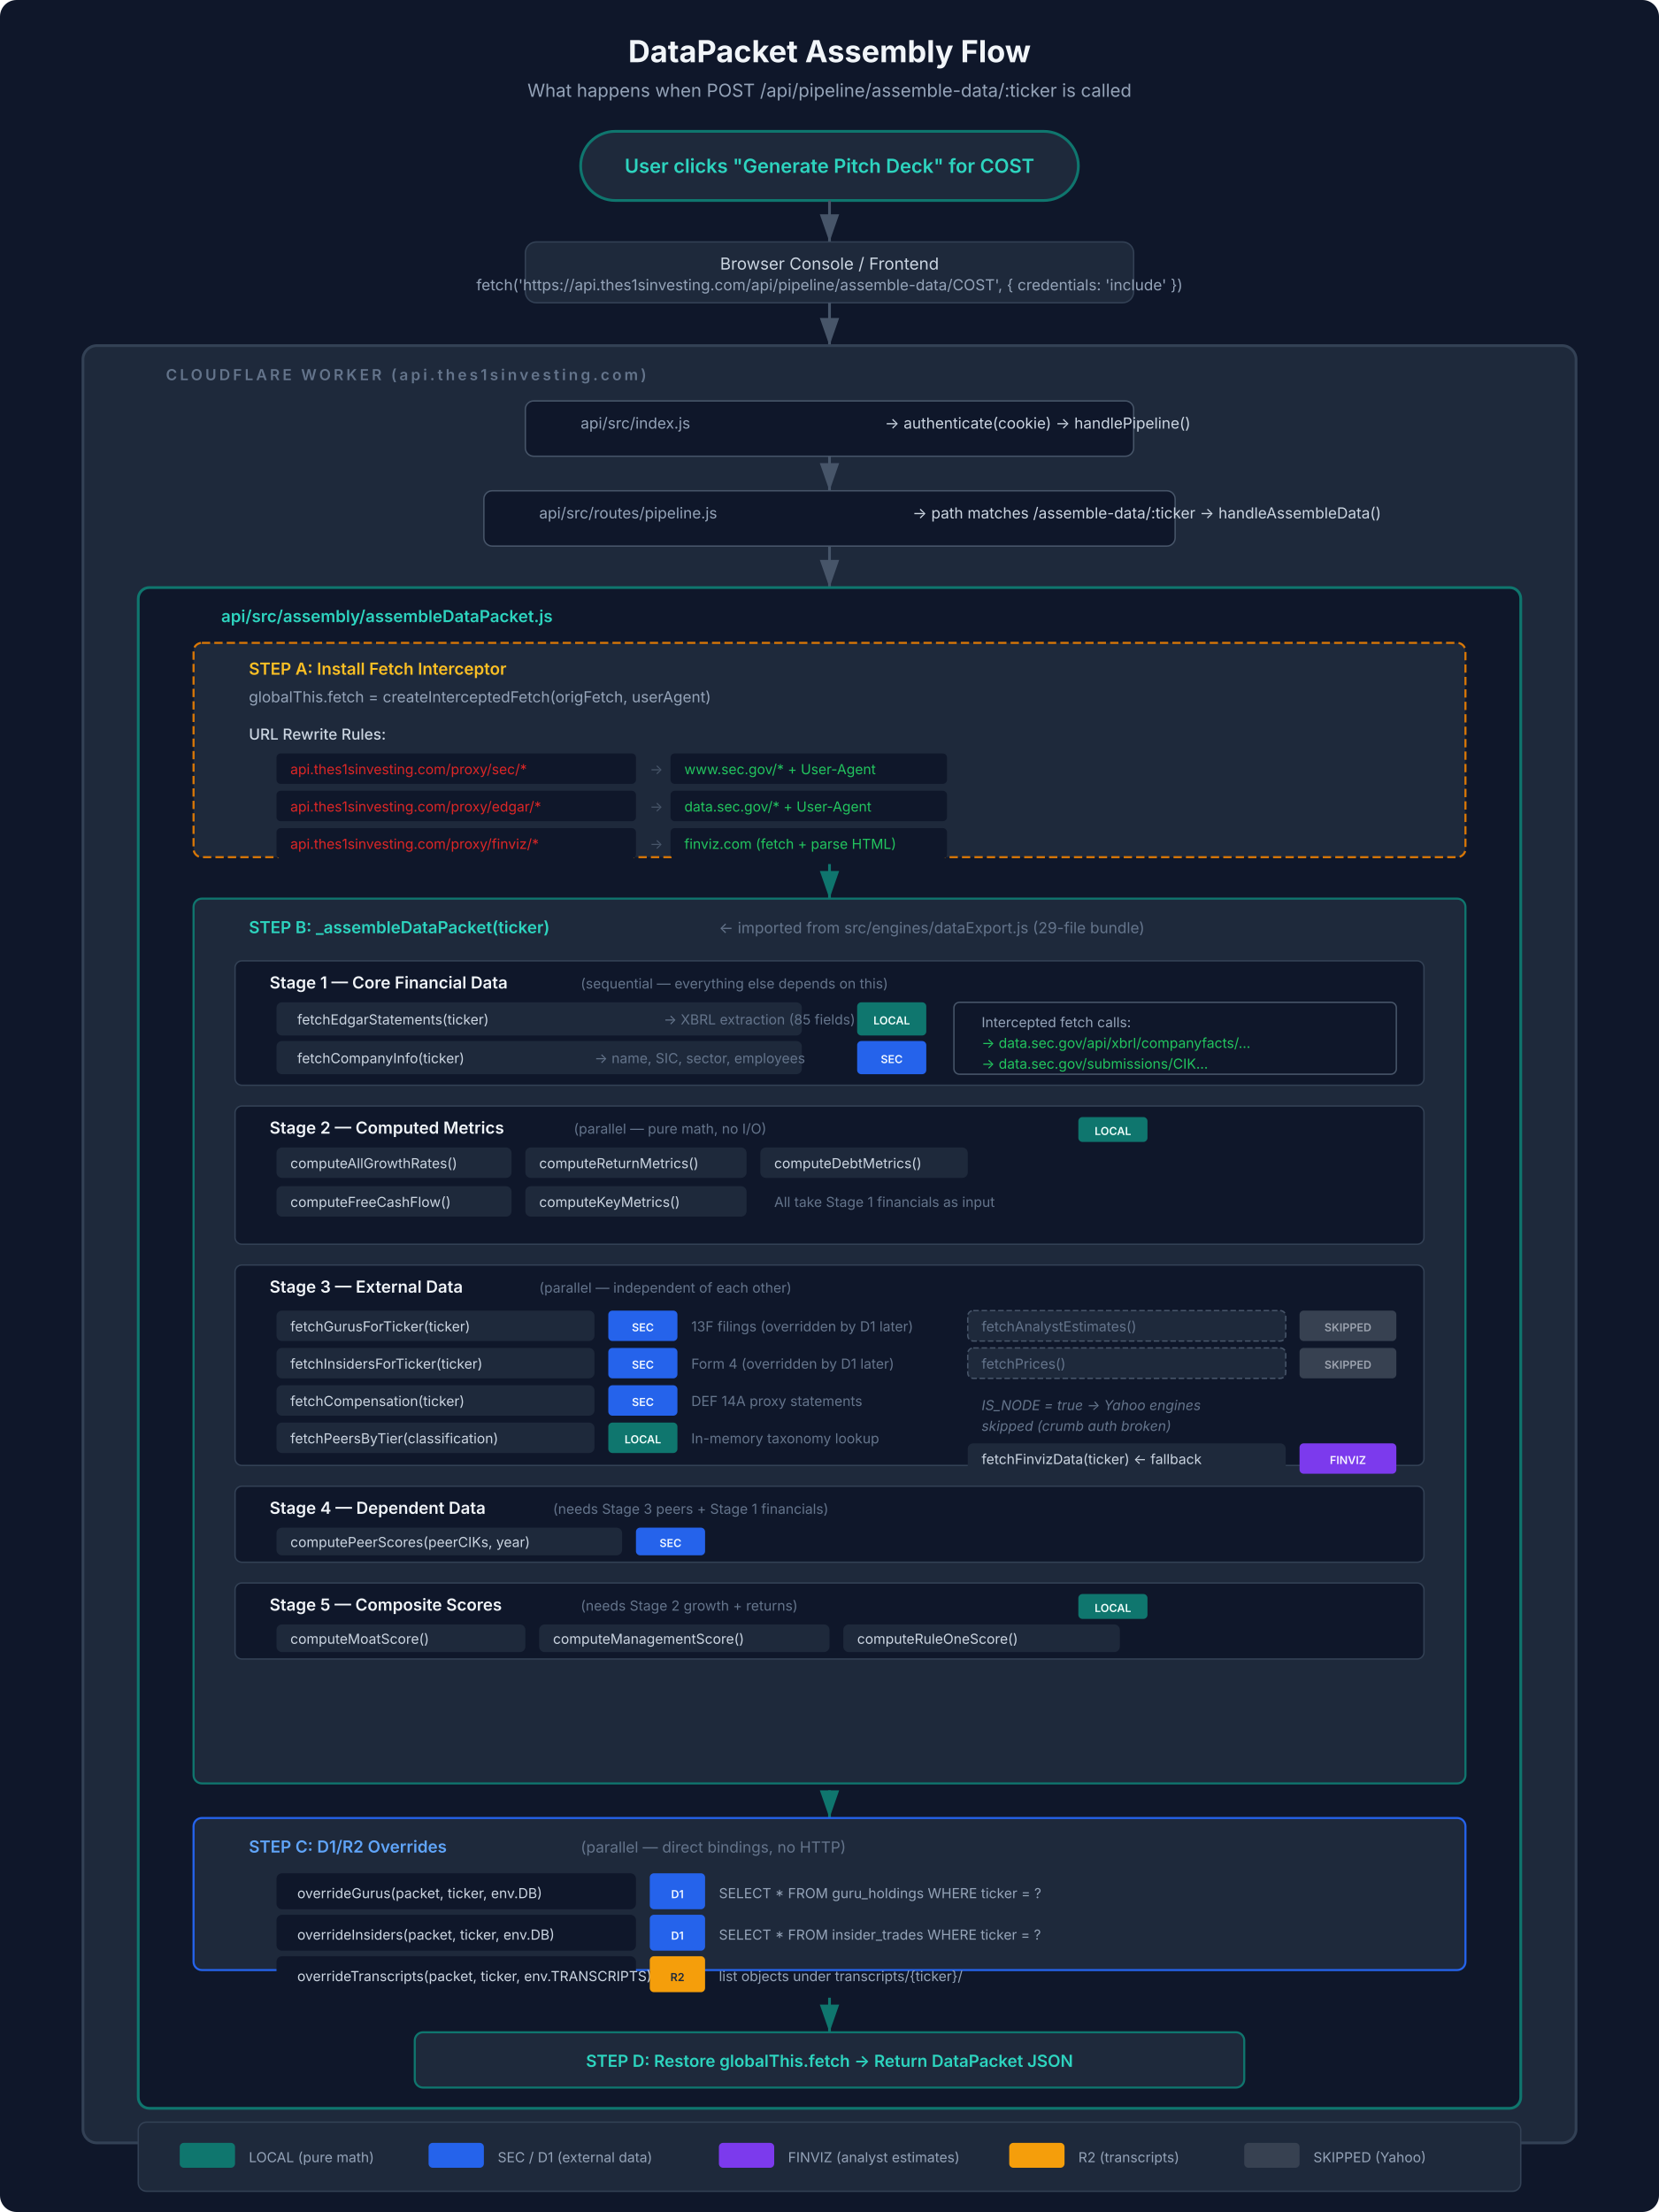
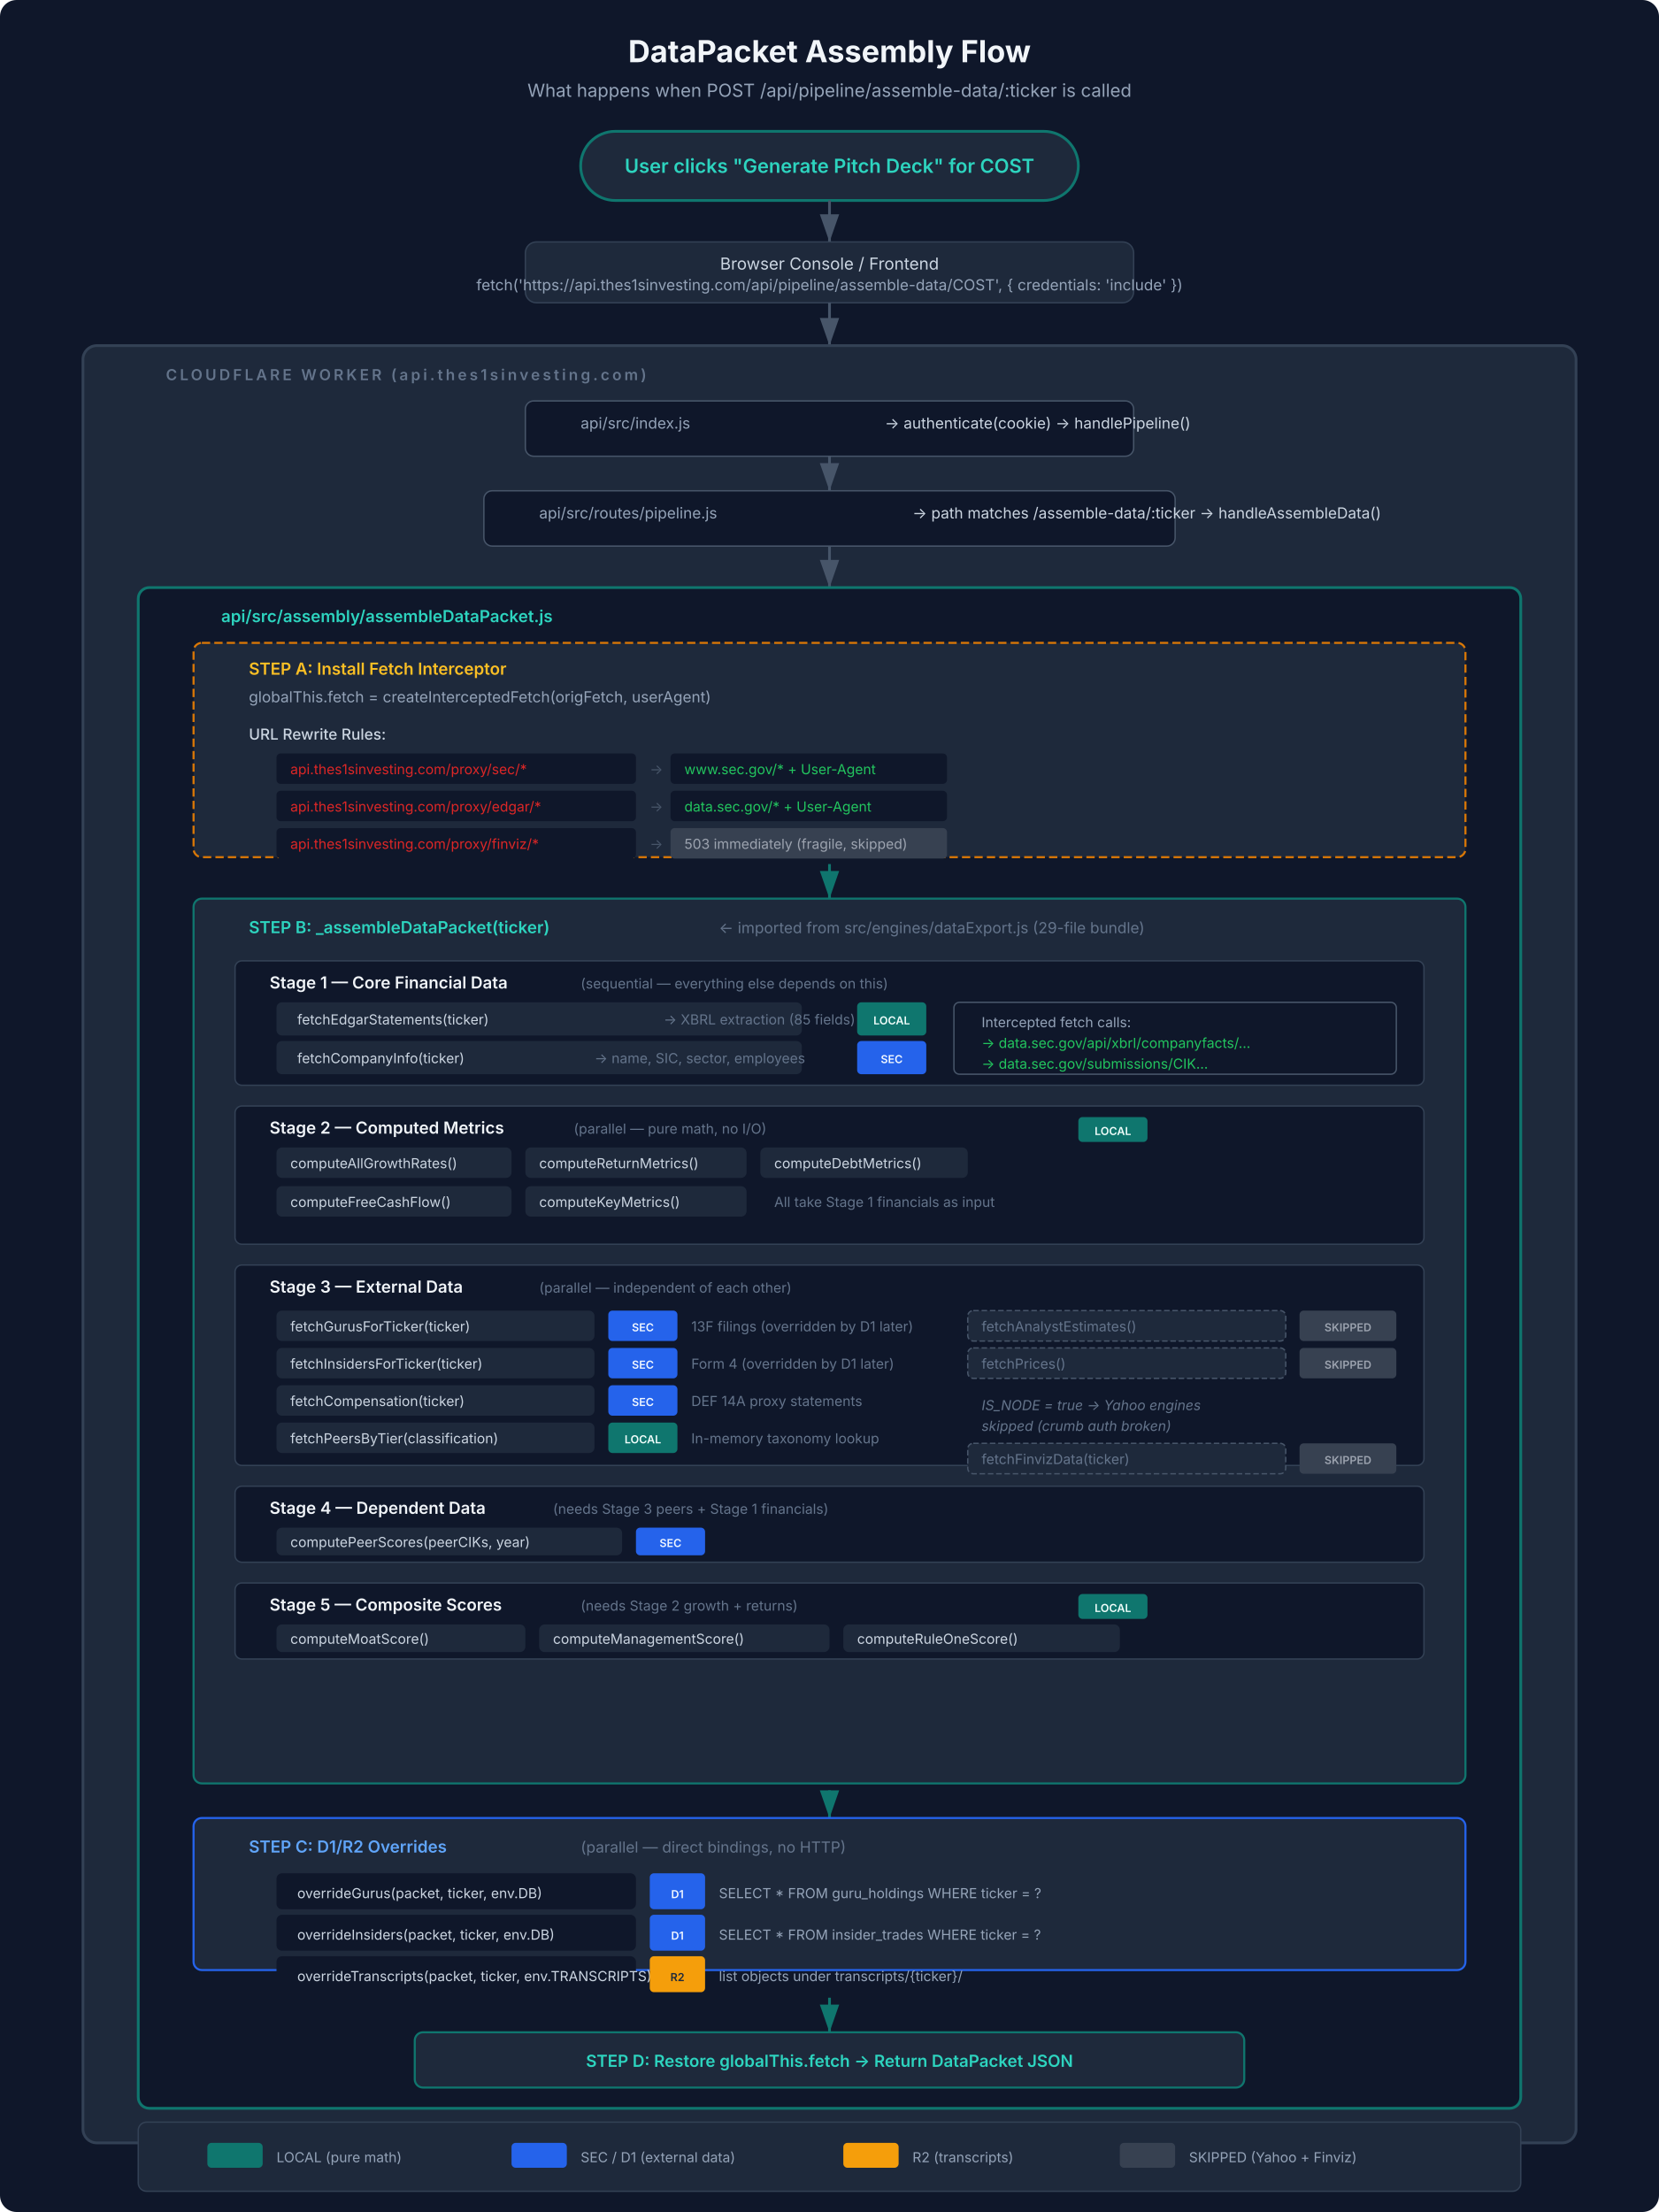
<svg xmlns="http://www.w3.org/2000/svg" viewBox="0 0 1200 1600" font-family="Inter, system-ui, sans-serif">
  <defs>
    <marker id="arrow" markerWidth="10" markerHeight="7" refX="10" refY="3.5" orient="auto">
      <polygon points="0 0, 10 3.5, 0 7" fill="#475569" />
    </marker>
    <marker id="arrow-teal" markerWidth="10" markerHeight="7" refX="10" refY="3.5" orient="auto">
      <polygon points="0 0, 10 3.5, 0 7" fill="#0f766e" />
    </marker>
    <marker id="arrow-red" markerWidth="10" markerHeight="7" refX="10" refY="3.5" orient="auto">
      <polygon points="0 0, 10 3.5, 0 7" fill="#dc2626" />
    </marker>
    <marker id="arrow-amber" markerWidth="10" markerHeight="7" refX="10" refY="3.5" orient="auto">
      <polygon points="0 0, 10 3.5, 0 7" fill="#d97706" />
    </marker>
  </defs>
  <rect width="1200" height="1600" fill="#0f172a" rx="12" />
  <text x="600" y="45" text-anchor="middle" fill="#f1f5f9" font-size="22" font-weight="700">DataPacket Assembly Flow</text>
  <text x="600" y="70" text-anchor="middle" fill="#94a3b8" font-size="13">What happens when POST /api/pipeline/assemble-data/:ticker is called</text>
  <rect x="420" y="95" width="360" height="50" rx="25" fill="#1e293b" stroke="#0f766e" stroke-width="2" />
  <text x="600" y="125" text-anchor="middle" fill="#2dd4bf" font-size="14" font-weight="600">User clicks "Generate Pitch Deck" for COST</text>
  <line x1="600" y1="145" x2="600" y2="175" stroke="#475569" stroke-width="2" marker-end="url(#arrow)" />
  <rect x="380" y="175" width="440" height="44" rx="8" fill="#1e293b" stroke="#334155" stroke-width="1" />
  <text x="600" y="195" text-anchor="middle" fill="#cbd5e1" font-size="12">Browser Console / Frontend</text>
  <text x="600" y="210" text-anchor="middle" fill="#94a3b8" font-size="11">fetch('https://api.thes1sinvesting.com/api/pipeline/assemble-data/COST', { credentials: 'include' })</text>
  <line x1="600" y1="219" x2="600" y2="250" stroke="#475569" stroke-width="2" marker-end="url(#arrow)" />
  <rect x="60" y="250" width="1080" height="1300" rx="10" fill="#1e293b" stroke="#334155" stroke-width="2" />
  <text x="120" y="275" fill="#64748b" font-size="11" font-weight="600" letter-spacing="2">CLOUDFLARE WORKER (api.thes1sinvesting.com)</text>
  <rect x="380" y="290" width="440" height="40" rx="6" fill="#0f172a" stroke="#475569" stroke-width="1" />
  <text x="420" y="310" fill="#94a3b8" font-size="11">api/src/index.js</text>
  <text x="640" y="310" fill="#cbd5e1" font-size="11">→ authenticate(cookie) → handlePipeline()</text>
  <line x1="600" y1="330" x2="600" y2="355" stroke="#475569" stroke-width="2" marker-end="url(#arrow)" />
  <rect x="350" y="355" width="500" height="40" rx="6" fill="#0f172a" stroke="#475569" stroke-width="1" />
  <text x="390" y="375" fill="#94a3b8" font-size="11">api/src/routes/pipeline.js</text>
  <text x="660" y="375" fill="#cbd5e1" font-size="11">→ path matches /assemble-data/:ticker → handleAssembleData()</text>
  <line x1="600" y1="395" x2="600" y2="425" stroke="#475569" stroke-width="2" marker-end="url(#arrow)" />
  <rect x="100" y="425" width="1000" height="1100" rx="8" fill="#0f172a" stroke="#0f766e" stroke-width="2" />
  <text x="160" y="450" fill="#2dd4bf" font-size="12" font-weight="600">api/src/assembly/assembleDataPacket.js</text>
  <rect x="140" y="465" width="920" height="155" rx="6" fill="#1e293b" stroke="#d97706" stroke-width="1.5" stroke-dasharray="6,3" />
  <text x="180" y="488" fill="#fbbf24" font-size="12" font-weight="600">STEP A: Install Fetch Interceptor</text>
  <text x="180" y="508" fill="#94a3b8" font-size="11">globalThis.fetch = createInterceptedFetch(origFetch, userAgent)</text>
  <text x="180" y="535" fill="#cbd5e1" font-size="11" font-weight="500">URL Rewrite Rules:</text>
  <rect x="200" y="545" width="260" height="22" rx="3" fill="#0f172a" />
  <text x="210" y="560" fill="#dc2626" font-size="10">api.thes1sinvesting.com/proxy/sec/*</text>
  <text x="470" y="560" fill="#475569" font-size="10">→</text>
  <rect x="485" y="545" width="200" height="22" rx="3" fill="#0f172a" />
  <text x="495" y="560" fill="#22c55e" font-size="10">www.sec.gov/* + User-Agent</text>
  <rect x="200" y="572" width="260" height="22" rx="3" fill="#0f172a" />
  <text x="210" y="587" fill="#dc2626" font-size="10">api.thes1sinvesting.com/proxy/edgar/*</text>
  <text x="470" y="587" fill="#475569" font-size="10">→</text>
  <rect x="485" y="572" width="200" height="22" rx="3" fill="#0f172a" />
  <text x="495" y="587" fill="#22c55e" font-size="10">data.sec.gov/* + User-Agent</text>
  <rect x="200" y="599" width="260" height="22" rx="3" fill="#0f172a" />
  <text x="210" y="614" fill="#dc2626" font-size="10">api.thes1sinvesting.com/proxy/finviz/*</text>
  <text x="470" y="614" fill="#475569" font-size="10">→</text>
-   <rect x="485" y="599" width="200" height="22" rx="3" fill="#0f172a" />
-   <text x="495" y="614" fill="#22c55e" font-size="10">finviz.com (fetch + parse HTML)</text>
+   <rect x="485" y="599" width="200" height="22" rx="3" fill="#374151" />
+   <text x="495" y="614" fill="#9ca3af" font-size="10">503 immediately (fragile, skipped)</text>
  <line x1="600" y1="625" x2="600" y2="650" stroke="#0f766e" stroke-width="2" marker-end="url(#arrow-teal)" />
  <rect x="140" y="650" width="920" height="640" rx="6" fill="#1e293b" stroke="#0f766e" stroke-width="1.5" />
  <text x="180" y="675" fill="#2dd4bf" font-size="12" font-weight="600">STEP B: _assembleDataPacket(ticker)</text>
  <text x="520" y="675" fill="#64748b" font-size="11">← imported from src/engines/dataExport.js (29-file bundle)</text>
  <rect x="170" y="695" width="860" height="90" rx="5" fill="#0f172a" stroke="#334155" stroke-width="1" />
  <text x="195" y="715" fill="#f1f5f9" font-size="12" font-weight="600">Stage 1 — Core Financial Data</text>
  <text x="420" y="715" fill="#64748b" font-size="10">(sequential — everything else depends on this)</text>
  <rect x="200" y="725" width="380" height="24" rx="4" fill="#1e293b" />
  <text x="215" y="741" fill="#cbd5e1" font-size="10">fetchEdgarStatements(ticker)</text>
  <text x="480" y="741" fill="#64748b" font-size="10">→ XBRL extraction (85 fields)</text>
  <rect x="200" y="753" width="380" height="24" rx="4" fill="#1e293b" />
  <text x="215" y="769" fill="#cbd5e1" font-size="10">fetchCompanyInfo(ticker)</text>
  <text x="430" y="769" fill="#64748b" font-size="10">→ name, SIC, sector, employees</text>
  <rect x="690" y="725" width="320" height="52" rx="4" fill="#0f172a" stroke="#475569" stroke-width="1" />
  <text x="710" y="743" fill="#94a3b8" font-size="10">Intercepted fetch calls:</text>
  <text x="710" y="758" fill="#22c55e" font-size="10">→ data.sec.gov/api/xbrl/companyfacts/...</text>
  <text x="710" y="773" fill="#22c55e" font-size="10">→ data.sec.gov/submissions/CIK...</text>
  <rect x="620" y="725" width="50" height="24" rx="3" fill="#0f766e" />
  <text x="645" y="741" text-anchor="middle" fill="#f0fdfa" font-size="8" font-weight="600">LOCAL</text>
  <rect x="620" y="753" width="50" height="24" rx="3" fill="#2563eb" />
  <text x="645" y="769" text-anchor="middle" fill="#eff6ff" font-size="8" font-weight="600">SEC</text>
  <rect x="170" y="800" width="860" height="100" rx="5" fill="#0f172a" stroke="#334155" stroke-width="1" />
  <text x="195" y="820" fill="#f1f5f9" font-size="12" font-weight="600">Stage 2 — Computed Metrics</text>
  <text x="415" y="820" fill="#64748b" font-size="10">(parallel — pure math, no I/O)</text>
  <rect x="780" y="808" width="50" height="18" rx="3" fill="#0f766e" />
  <text x="805" y="821" text-anchor="middle" fill="#f0fdfa" font-size="8" font-weight="600">LOCAL</text>
  <rect x="200" y="830" width="170" height="22" rx="4" fill="#1e293b" />
  <text x="210" y="845" fill="#cbd5e1" font-size="10">computeAllGrowthRates()</text>
  <rect x="380" y="830" width="160" height="22" rx="4" fill="#1e293b" />
  <text x="390" y="845" fill="#cbd5e1" font-size="10">computeReturnMetrics()</text>
  <rect x="550" y="830" width="150" height="22" rx="4" fill="#1e293b" />
  <text x="560" y="845" fill="#cbd5e1" font-size="10">computeDebtMetrics()</text>
  <rect x="200" y="858" width="170" height="22" rx="4" fill="#1e293b" />
  <text x="210" y="873" fill="#cbd5e1" font-size="10">computeFreeCashFlow()</text>
  <rect x="380" y="858" width="160" height="22" rx="4" fill="#1e293b" />
  <text x="390" y="873" fill="#cbd5e1" font-size="10">computeKeyMetrics()</text>
  <text x="560" y="873" fill="#64748b" font-size="10">All take Stage 1 financials as input</text>
  <rect x="170" y="915" width="860" height="145" rx="5" fill="#0f172a" stroke="#334155" stroke-width="1" />
  <text x="195" y="935" fill="#f1f5f9" font-size="12" font-weight="600">Stage 3 — External Data</text>
  <text x="390" y="935" fill="#64748b" font-size="10">(parallel — independent of each other)</text>
  <rect x="200" y="948" width="230" height="22" rx="4" fill="#1e293b" />
  <text x="210" y="963" fill="#cbd5e1" font-size="10">fetchGurusForTicker(ticker)</text>
  <rect x="440" y="948" width="50" height="22" rx="3" fill="#2563eb" />
  <text x="465" y="963" text-anchor="middle" fill="#eff6ff" font-size="8" font-weight="600">SEC</text>
  <text x="500" y="963" fill="#64748b" font-size="10">13F filings (overridden by D1 later)</text>
  <rect x="200" y="975" width="230" height="22" rx="4" fill="#1e293b" />
  <text x="210" y="990" fill="#cbd5e1" font-size="10">fetchInsidersForTicker(ticker)</text>
  <rect x="440" y="975" width="50" height="22" rx="3" fill="#2563eb" />
  <text x="465" y="990" text-anchor="middle" fill="#eff6ff" font-size="8" font-weight="600">SEC</text>
  <text x="500" y="990" fill="#64748b" font-size="10">Form 4 (overridden by D1 later)</text>
  <rect x="200" y="1002" width="230" height="22" rx="4" fill="#1e293b" />
  <text x="210" y="1017" fill="#cbd5e1" font-size="10">fetchCompensation(ticker)</text>
  <rect x="440" y="1002" width="50" height="22" rx="3" fill="#2563eb" />
  <text x="465" y="1017" text-anchor="middle" fill="#eff6ff" font-size="8" font-weight="600">SEC</text>
  <text x="500" y="1017" fill="#64748b" font-size="10">DEF 14A proxy statements</text>
  <rect x="200" y="1029" width="230" height="22" rx="4" fill="#1e293b" />
  <text x="210" y="1044" fill="#cbd5e1" font-size="10">fetchPeersByTier(classification)</text>
  <rect x="440" y="1029" width="50" height="22" rx="3" fill="#0f766e" />
  <text x="465" y="1044" text-anchor="middle" fill="#f0fdfa" font-size="8" font-weight="600">LOCAL</text>
  <text x="500" y="1044" fill="#64748b" font-size="10">In-memory taxonomy lookup</text>
  <rect x="700" y="948" width="230" height="22" rx="4" fill="#1e293b" stroke="#475569" stroke-dasharray="4,2" />
  <text x="710" y="963" fill="#64748b" font-size="10">fetchAnalystEstimates()</text>
  <rect x="940" y="948" width="70" height="22" rx="3" fill="#374151" />
  <text x="975" y="963" text-anchor="middle" fill="#9ca3af" font-size="8" font-weight="600">SKIPPED</text>
  <rect x="700" y="975" width="230" height="22" rx="4" fill="#1e293b" stroke="#475569" stroke-dasharray="4,2" />
  <text x="710" y="990" fill="#64748b" font-size="10">fetchPrices()</text>
  <rect x="940" y="975" width="70" height="22" rx="3" fill="#374151" />
  <text x="975" y="990" text-anchor="middle" fill="#9ca3af" font-size="8" font-weight="600">SKIPPED</text>
  <text x="710" y="1020" fill="#64748b" font-size="10" font-style="italic">IS_NODE = true → Yahoo engines</text>
  <text x="710" y="1035" fill="#64748b" font-size="10" font-style="italic">skipped (crumb auth broken)</text>
-   <rect x="700" y="1044" width="230" height="22" rx="4" fill="#1e293b" />
-   <text x="710" y="1059" fill="#cbd5e1" font-size="10">fetchFinvizData(ticker) ← fallback</text>
-   <rect x="940" y="1044" width="70" height="22" rx="3" fill="#7c3aed" />
-   <text x="975" y="1059" text-anchor="middle" fill="#f5f3ff" font-size="8" font-weight="600">FINVIZ</text>
+   <rect x="700" y="1044" width="230" height="22" rx="4" fill="#1e293b" stroke="#475569" stroke-dasharray="4,2" />
+   <text x="710" y="1059" fill="#64748b" font-size="10">fetchFinvizData(ticker)</text>
+   <rect x="940" y="1044" width="70" height="22" rx="3" fill="#374151" />
+   <text x="975" y="1059" text-anchor="middle" fill="#9ca3af" font-size="8" font-weight="600">SKIPPED</text>
  <rect x="170" y="1075" width="860" height="55" rx="5" fill="#0f172a" stroke="#334155" stroke-width="1" />
  <text x="195" y="1095" fill="#f1f5f9" font-size="12" font-weight="600">Stage 4 — Dependent Data</text>
  <text x="400" y="1095" fill="#64748b" font-size="10">(needs Stage 3 peers + Stage 1 financials)</text>
  <rect x="200" y="1105" width="250" height="20" rx="4" fill="#1e293b" />
  <text x="210" y="1119" fill="#cbd5e1" font-size="10">computePeerScores(peerCIKs, year)</text>
  <rect x="460" y="1105" width="50" height="20" rx="3" fill="#2563eb" />
  <text x="485" y="1119" text-anchor="middle" fill="#eff6ff" font-size="8" font-weight="600">SEC</text>
  <rect x="170" y="1145" width="860" height="55" rx="5" fill="#0f172a" stroke="#334155" stroke-width="1" />
  <text x="195" y="1165" fill="#f1f5f9" font-size="12" font-weight="600">Stage 5 — Composite Scores</text>
  <text x="420" y="1165" fill="#64748b" font-size="10">(needs Stage 2 growth + returns)</text>
  <rect x="780" y="1153" width="50" height="18" rx="3" fill="#0f766e" />
  <text x="805" y="1166" text-anchor="middle" fill="#f0fdfa" font-size="8" font-weight="600">LOCAL</text>
  <rect x="200" y="1175" width="180" height="20" rx="4" fill="#1e293b" />
  <text x="210" y="1189" fill="#cbd5e1" font-size="10">computeMoatScore()</text>
  <rect x="390" y="1175" width="210" height="20" rx="4" fill="#1e293b" />
  <text x="400" y="1189" fill="#cbd5e1" font-size="10">computeManagementScore()</text>
  <rect x="610" y="1175" width="200" height="20" rx="4" fill="#1e293b" />
  <text x="620" y="1189" fill="#cbd5e1" font-size="10">computeRuleOneScore()</text>
  <line x1="600" y1="1295" x2="600" y2="1315" stroke="#0f766e" stroke-width="2" marker-end="url(#arrow-teal)" />
  <rect x="140" y="1315" width="920" height="110" rx="6" fill="#1e293b" stroke="#2563eb" stroke-width="1.5" />
  <text x="180" y="1340" fill="#60a5fa" font-size="12" font-weight="600">STEP C: D1/R2 Overrides</text>
  <text x="420" y="1340" fill="#64748b" font-size="11">(parallel — direct bindings, no HTTP)</text>
  <rect x="200" y="1355" width="260" height="26" rx="4" fill="#0f172a" />
  <text x="215" y="1373" fill="#cbd5e1" font-size="10">overrideGurus(packet, ticker, env.DB)</text>
  <rect x="470" y="1355" width="40" height="26" rx="3" fill="#2563eb" />
  <text x="490" y="1373" text-anchor="middle" fill="#eff6ff" font-size="8" font-weight="600">D1</text>
  <text x="520" y="1373" fill="#94a3b8" font-size="10">SELECT * FROM guru_holdings WHERE ticker = ?</text>
  <rect x="200" y="1385" width="260" height="26" rx="4" fill="#0f172a" />
  <text x="215" y="1403" fill="#cbd5e1" font-size="10">overrideInsiders(packet, ticker, env.DB)</text>
  <rect x="470" y="1385" width="40" height="26" rx="3" fill="#2563eb" />
  <text x="490" y="1403" text-anchor="middle" fill="#eff6ff" font-size="8" font-weight="600">D1</text>
  <text x="520" y="1403" fill="#94a3b8" font-size="10">SELECT * FROM insider_trades WHERE ticker = ?</text>
  <rect x="200" y="1415" width="260" height="26" rx="4" fill="#0f172a" />
  <text x="215" y="1433" fill="#cbd5e1" font-size="10">overrideTranscripts(packet, ticker, env.TRANSCRIPTS)</text>
  <rect x="470" y="1415" width="40" height="26" rx="3" fill="#f59e0b" />
  <text x="490" y="1433" text-anchor="middle" fill="#1e293b" font-size="8" font-weight="600">R2</text>
  <text x="520" y="1433" fill="#94a3b8" font-size="10">list objects under transcripts/{ticker}/</text>
  <line x1="600" y1="1445" x2="600" y2="1470" stroke="#0f766e" stroke-width="2" marker-end="url(#arrow-teal)" />
  <rect x="300" y="1470" width="600" height="40" rx="6" fill="#1e293b" stroke="#0f766e" stroke-width="1.5" />
  <text x="600" y="1495" text-anchor="middle" fill="#2dd4bf" font-size="12" font-weight="600">STEP D: Restore globalThis.fetch → Return DataPacket JSON</text>
  <rect x="100" y="1535" width="1000" height="50" rx="6" fill="#1e293b" stroke="#334155" stroke-width="1" />
-   <rect x="130" y="1550" width="40" height="18" rx="3" fill="#0f766e" />
-   <text x="180" y="1564" fill="#94a3b8" font-size="10">LOCAL (pure math)</text>
-   <rect x="310" y="1550" width="40" height="18" rx="3" fill="#2563eb" />
-   <text x="360" y="1564" fill="#94a3b8" font-size="10">SEC / D1 (external data)</text>
-   <rect x="520" y="1550" width="40" height="18" rx="3" fill="#7c3aed" />
-   <text x="570" y="1564" fill="#94a3b8" font-size="10">FINVIZ (analyst estimates)</text>
-   <rect x="730" y="1550" width="40" height="18" rx="3" fill="#f59e0b" />
-   <text x="780" y="1564" fill="#94a3b8" font-size="10">R2 (transcripts)</text>
-   <rect x="900" y="1550" width="40" height="18" rx="3" fill="#374151" />
-   <text x="950" y="1564" fill="#94a3b8" font-size="10">SKIPPED (Yahoo)</text>
+   <rect x="150" y="1550" width="40" height="18" rx="3" fill="#0f766e" />
+   <text x="200" y="1564" fill="#94a3b8" font-size="10">LOCAL (pure math)</text>
+   <rect x="370" y="1550" width="40" height="18" rx="3" fill="#2563eb" />
+   <text x="420" y="1564" fill="#94a3b8" font-size="10">SEC / D1 (external data)</text>
+   <rect x="610" y="1550" width="40" height="18" rx="3" fill="#f59e0b" />
+   <text x="660" y="1564" fill="#94a3b8" font-size="10">R2 (transcripts)</text>
+   <rect x="810" y="1550" width="40" height="18" rx="3" fill="#374151" />
+   <text x="860" y="1564" fill="#94a3b8" font-size="10">SKIPPED (Yahoo + Finviz)</text>
</svg>
